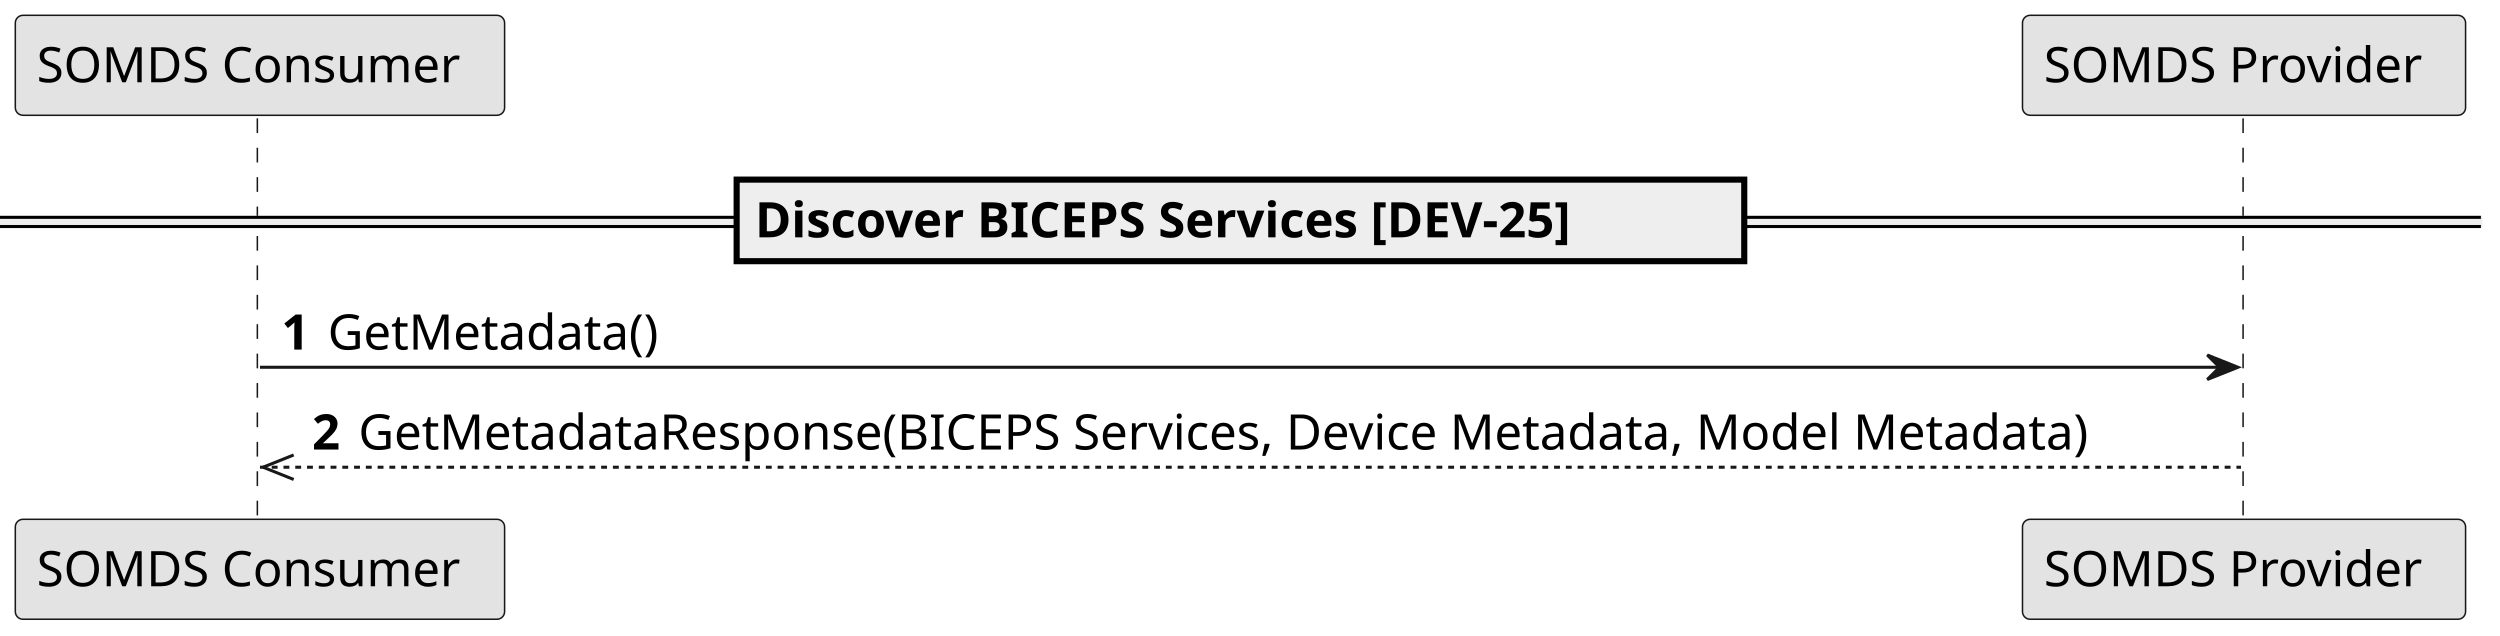
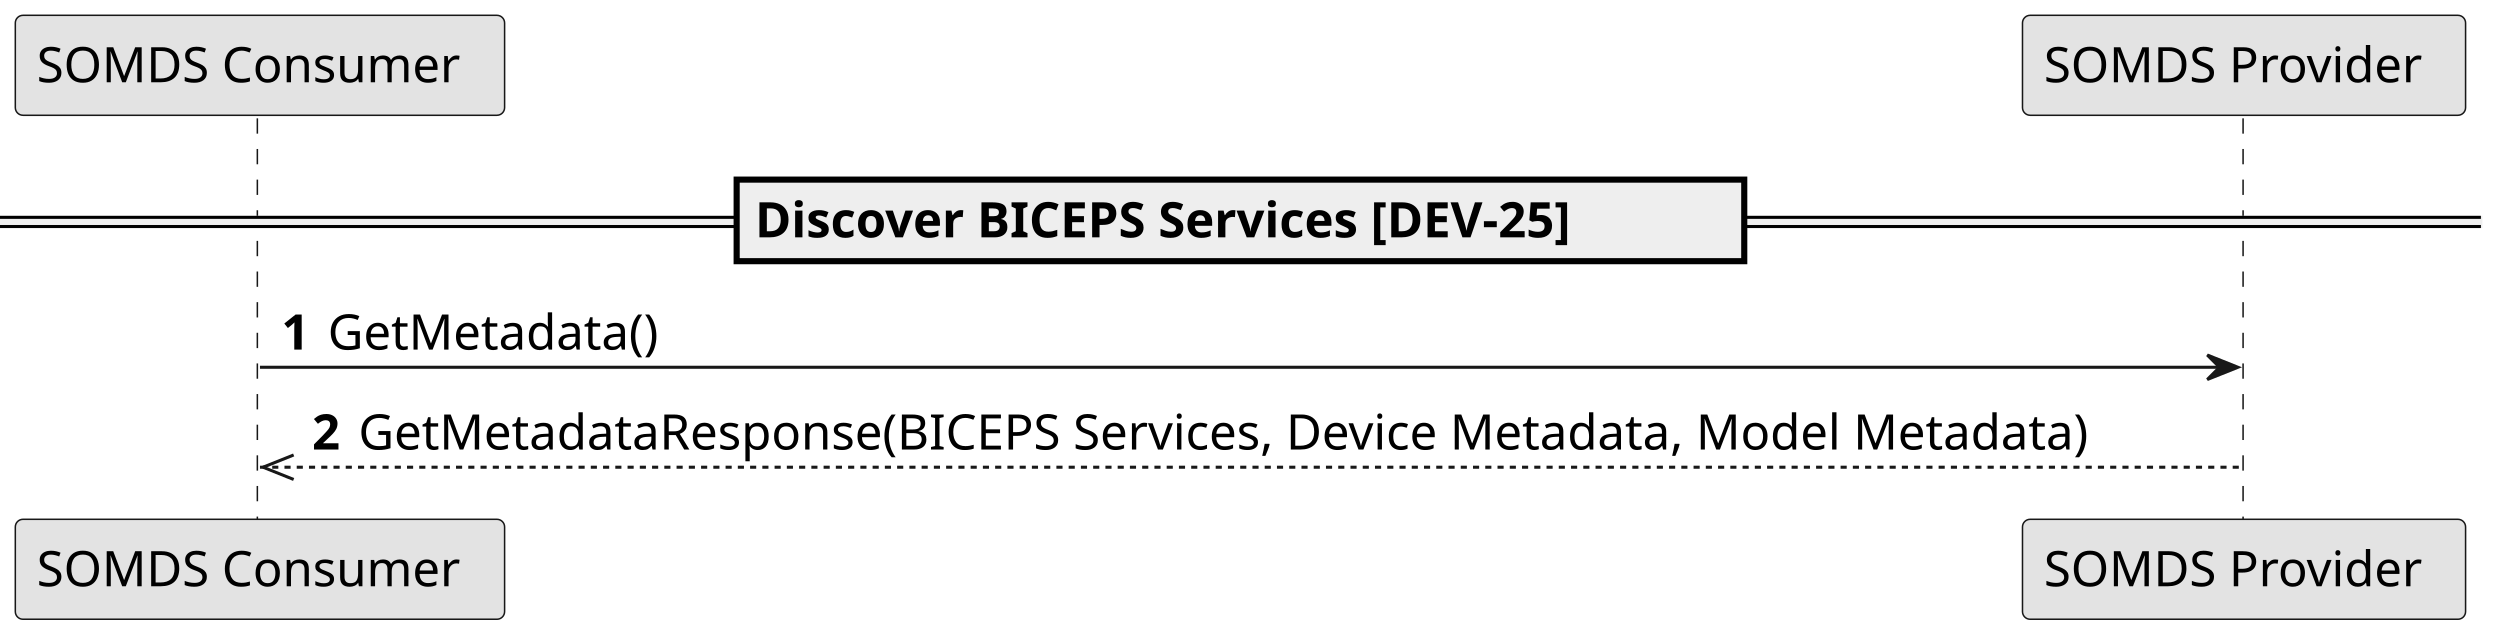
<svg xmlns="http://www.w3.org/2000/svg" contentStyleType="text/css" data-diagram-type="SEQUENCE" height="216.667px" preserveAspectRatio="none" style="width:850px;height:216px;background:#FFFFFF;" version="1.1" viewBox="0 0 850 216" width="850px" zoomAndPan="magnify">
  <defs />
  <g>
-     <g>
-       <rect fill="#000000" fill-opacity="0" height="137.37" width="8.333" x="84.22" y="40.234" />
-       <line style="stroke:#181818;stroke-width:0.521;stroke-dasharray:5.0,5.0;" x1="87.5" x2="87.5" y1="40.234" y2="177.604" />
+     <g class="participant-lifeline" data-entity-uid="part1" data-qualified-name="sdpi_somds_consumer" id="part1-lifeline">
+       <g>
+         <rect fill="#000000" fill-opacity="0" height="137.37" width="8.333" x="84.22" y="40.234" />
+         <line style="stroke:#181818;stroke-width:0.521;stroke-dasharray:5.208,5.208;" x1="87.5" x2="87.5" y1="40.234" y2="177.604" />
+       </g>
    </g>
-     <g>
-       <rect fill="#000000" fill-opacity="0" height="137.37" width="8.333" x="758.805" y="40.234" />
-       <line style="stroke:#181818;stroke-width:0.521;stroke-dasharray:5.0,5.0;" x1="762.646" x2="762.646" y1="40.234" y2="177.604" />
+     <g class="participant-lifeline" data-entity-uid="part2" data-qualified-name="sdpi_somds_provider" id="part2-lifeline">
+       <g>
+         <rect fill="#000000" fill-opacity="0" height="137.37" width="8.333" x="758.805" y="40.234" />
+         <line style="stroke:#181818;stroke-width:0.521;stroke-dasharray:5.208,5.208;" x1="762.646" x2="762.646" y1="40.234" y2="177.604" />
+       </g>
    </g>
-     <g class="participant participant-head" data-participant="sdpi_somds_consumer">
+     <g class="participant participant-head" data-entity-uid="part1" data-qualified-name="sdpi_somds_consumer" id="part1-head">
      <rect fill="#E3E3E3" height="33.984" rx="2.604" ry="2.604" style="stroke:#181818;stroke-width:0.521;" width="166.357" x="5.208" y="5.208" />
      <text fill="#000000" font-family="sans-serif" font-size="16.667" lengthAdjust="spacing" textLength="151.774" x="12.5" y="27.97">SOMDS Consumer</text>
    </g>
-     <g class="participant participant-tail" data-participant="sdpi_somds_consumer">
+     <g class="participant participant-tail" data-entity-uid="part1" data-qualified-name="sdpi_somds_consumer" id="part1-tail">
      <rect fill="#E3E3E3" height="33.984" rx="2.604" ry="2.604" style="stroke:#181818;stroke-width:0.521;" width="166.357" x="5.208" y="176.562" />
      <text fill="#000000" font-family="sans-serif" font-size="16.667" lengthAdjust="spacing" textLength="151.774" x="12.5" y="199.325">SOMDS Consumer</text>
    </g>
-     <g class="participant participant-head" data-participant="sdpi_somds_provider">
+     <g class="participant participant-head" data-entity-uid="part2" data-qualified-name="sdpi_somds_provider" id="part2-head">
      <rect fill="#E3E3E3" height="33.984" rx="2.604" ry="2.604" style="stroke:#181818;stroke-width:0.521;" width="150.651" x="687.646" y="5.208" />
      <text fill="#000000" font-family="sans-serif" font-size="16.667" lengthAdjust="spacing" textLength="136.068" x="694.938" y="27.97">SOMDS Provider</text>
    </g>
-     <g class="participant participant-tail" data-participant="sdpi_somds_provider">
+     <g class="participant participant-tail" data-entity-uid="part2" data-qualified-name="sdpi_somds_provider" id="part2-tail">
      <rect fill="#E3E3E3" height="33.984" rx="2.604" ry="2.604" style="stroke:#181818;stroke-width:0.521;" width="150.651" x="687.646" y="176.562" />
      <text fill="#000000" font-family="sans-serif" font-size="16.667" lengthAdjust="spacing" textLength="136.068" x="694.938" y="199.325">SOMDS Provider</text>
    </g>
    <rect fill="#EEEEEE" height="3.125" style="stroke:#EEEEEE;stroke-width:1.042;" width="843.506" x="0" y="73.893" />
    <line style="stroke:#000000;stroke-width:1.042;" x1="0" x2="843.506" y1="73.893" y2="73.893" />
    <line style="stroke:#000000;stroke-width:1.042;" x1="0" x2="843.506" y1="77.018" y2="77.018" />
    <rect fill="#EEEEEE" height="27.734" style="stroke:#000000;stroke-width:2.083;" width="342.586" x="250.46" y="61.068" />
    <text fill="#000000" font-family="sans-serif" font-size="16.667" font-weight="bold" lengthAdjust="spacing" textLength="328.003" x="256.71" y="80.705">Discover BICEPS Services [DEV-25]</text>
-     <g class="message" data-participant-1="sdpi_somds_consumer" data-participant-2="sdpi_somds_provider">
+     <g class="message" data-entity-1="part1" data-entity-2="part2" id="msg1">
      <polygon fill="#181818" points="750.472,120.703,760.889,124.87,750.472,129.036,754.639,124.87" style="stroke:#181818;stroke-width:1.042;" />
      <line style="stroke:#181818;stroke-width:1.042;" x1="88.387" x2="756.722" y1="124.87" y2="124.87" />
      <text fill="#000000" font-family="sans-serif" font-size="16.667" font-weight="bold" lengthAdjust="spacing" textLength="11.597" x="95.679" y="118.856">1</text>
      <text fill="#000000" font-family="sans-serif" font-size="16.667" lengthAdjust="spacing" textLength="121.631" x="111.442" y="118.856">GetMetadata()</text>
    </g>
-     <g class="message" data-participant-1="sdpi_somds_provider" data-participant-2="sdpi_somds_consumer">
+     <g class="message" data-entity-1="part2" data-entity-2="part1" id="msg2">
      <line style="stroke:#181818;stroke-width:1.042;" x1="89.429" x2="99.845" y1="158.854" y2="154.688" />
      <line style="stroke:#181818;stroke-width:1.042;" x1="89.429" x2="99.845" y1="158.854" y2="163.021" />
-       <line style="stroke:#181818;stroke-width:1.042;stroke-dasharray:2.0,2.0;" x1="88.387" x2="761.93" y1="158.854" y2="158.854" />
+       <line style="stroke:#181818;stroke-width:1.042;stroke-dasharray:2.083,2.083;" x1="88.387" x2="761.93" y1="158.854" y2="158.854" />
      <text fill="#000000" font-family="sans-serif" font-size="16.667" font-weight="bold" lengthAdjust="spacing" textLength="11.597" x="106.095" y="152.84">2</text>
      <text fill="#000000" font-family="sans-serif" font-size="16.667" lengthAdjust="spacing" textLength="633.822" x="121.859" y="152.84">GetMetadataResponse(BICEPS Services, Device Metadata, Model Metadata)</text>
    </g>
  </g>
</svg>
